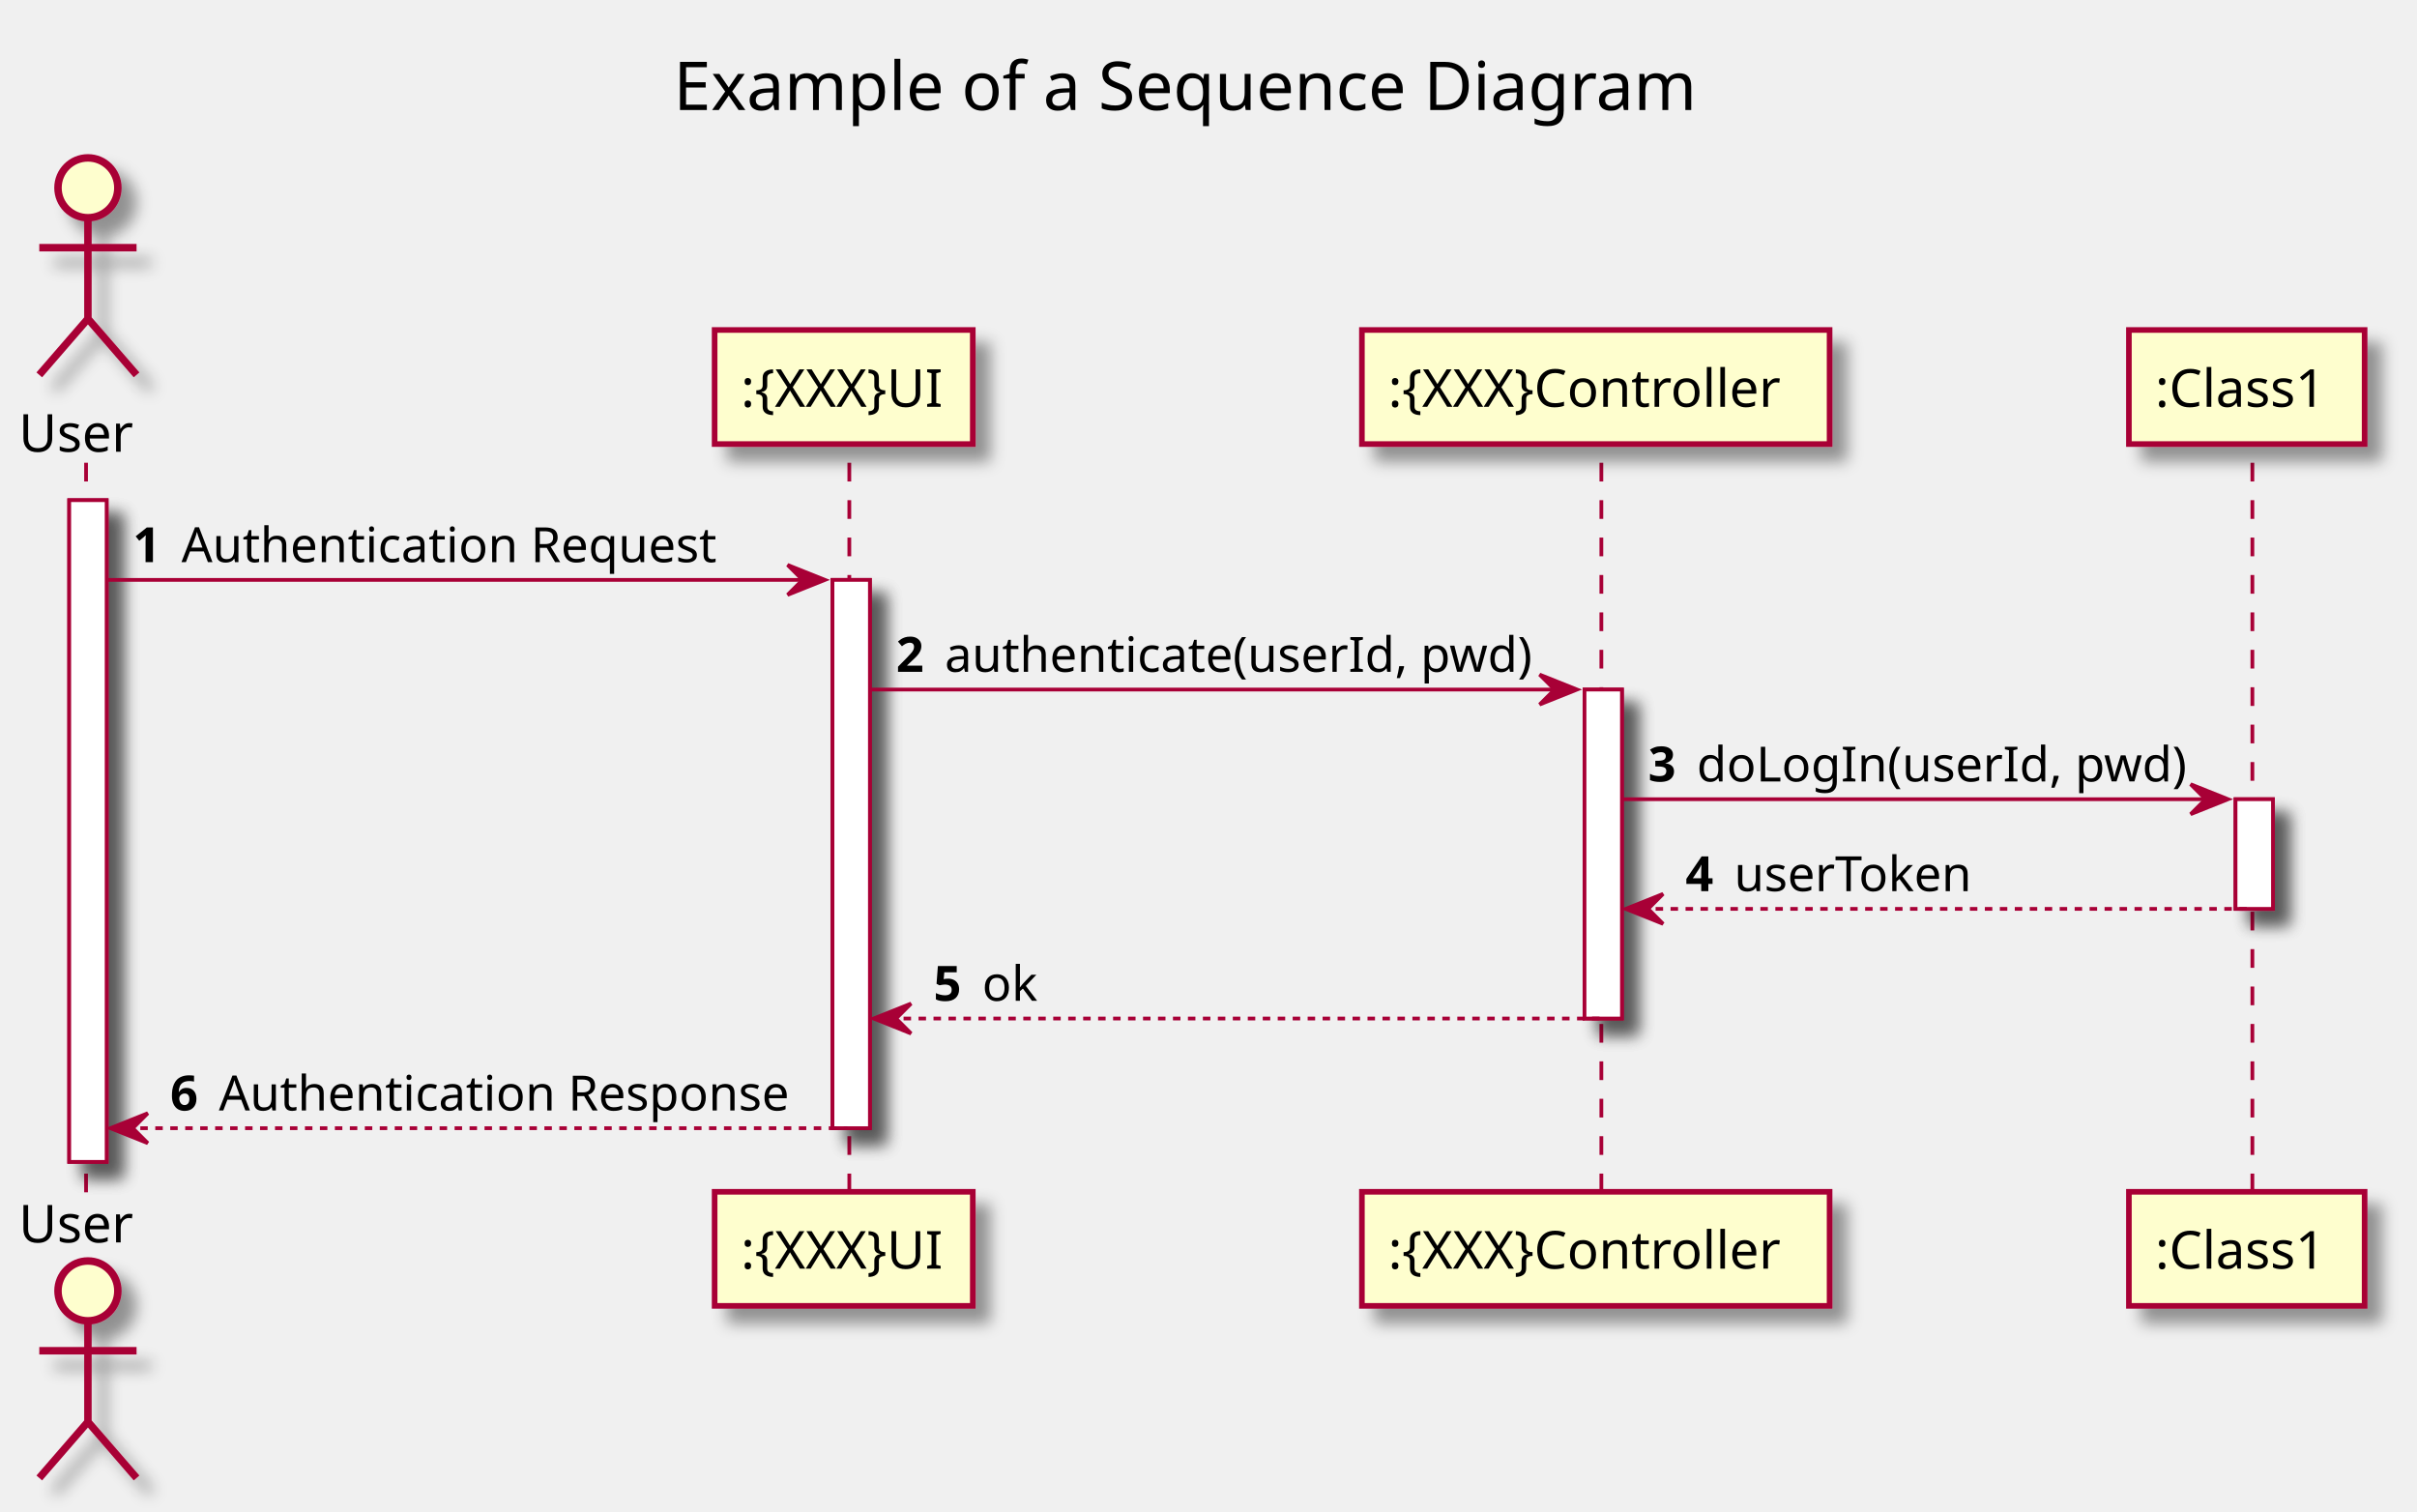
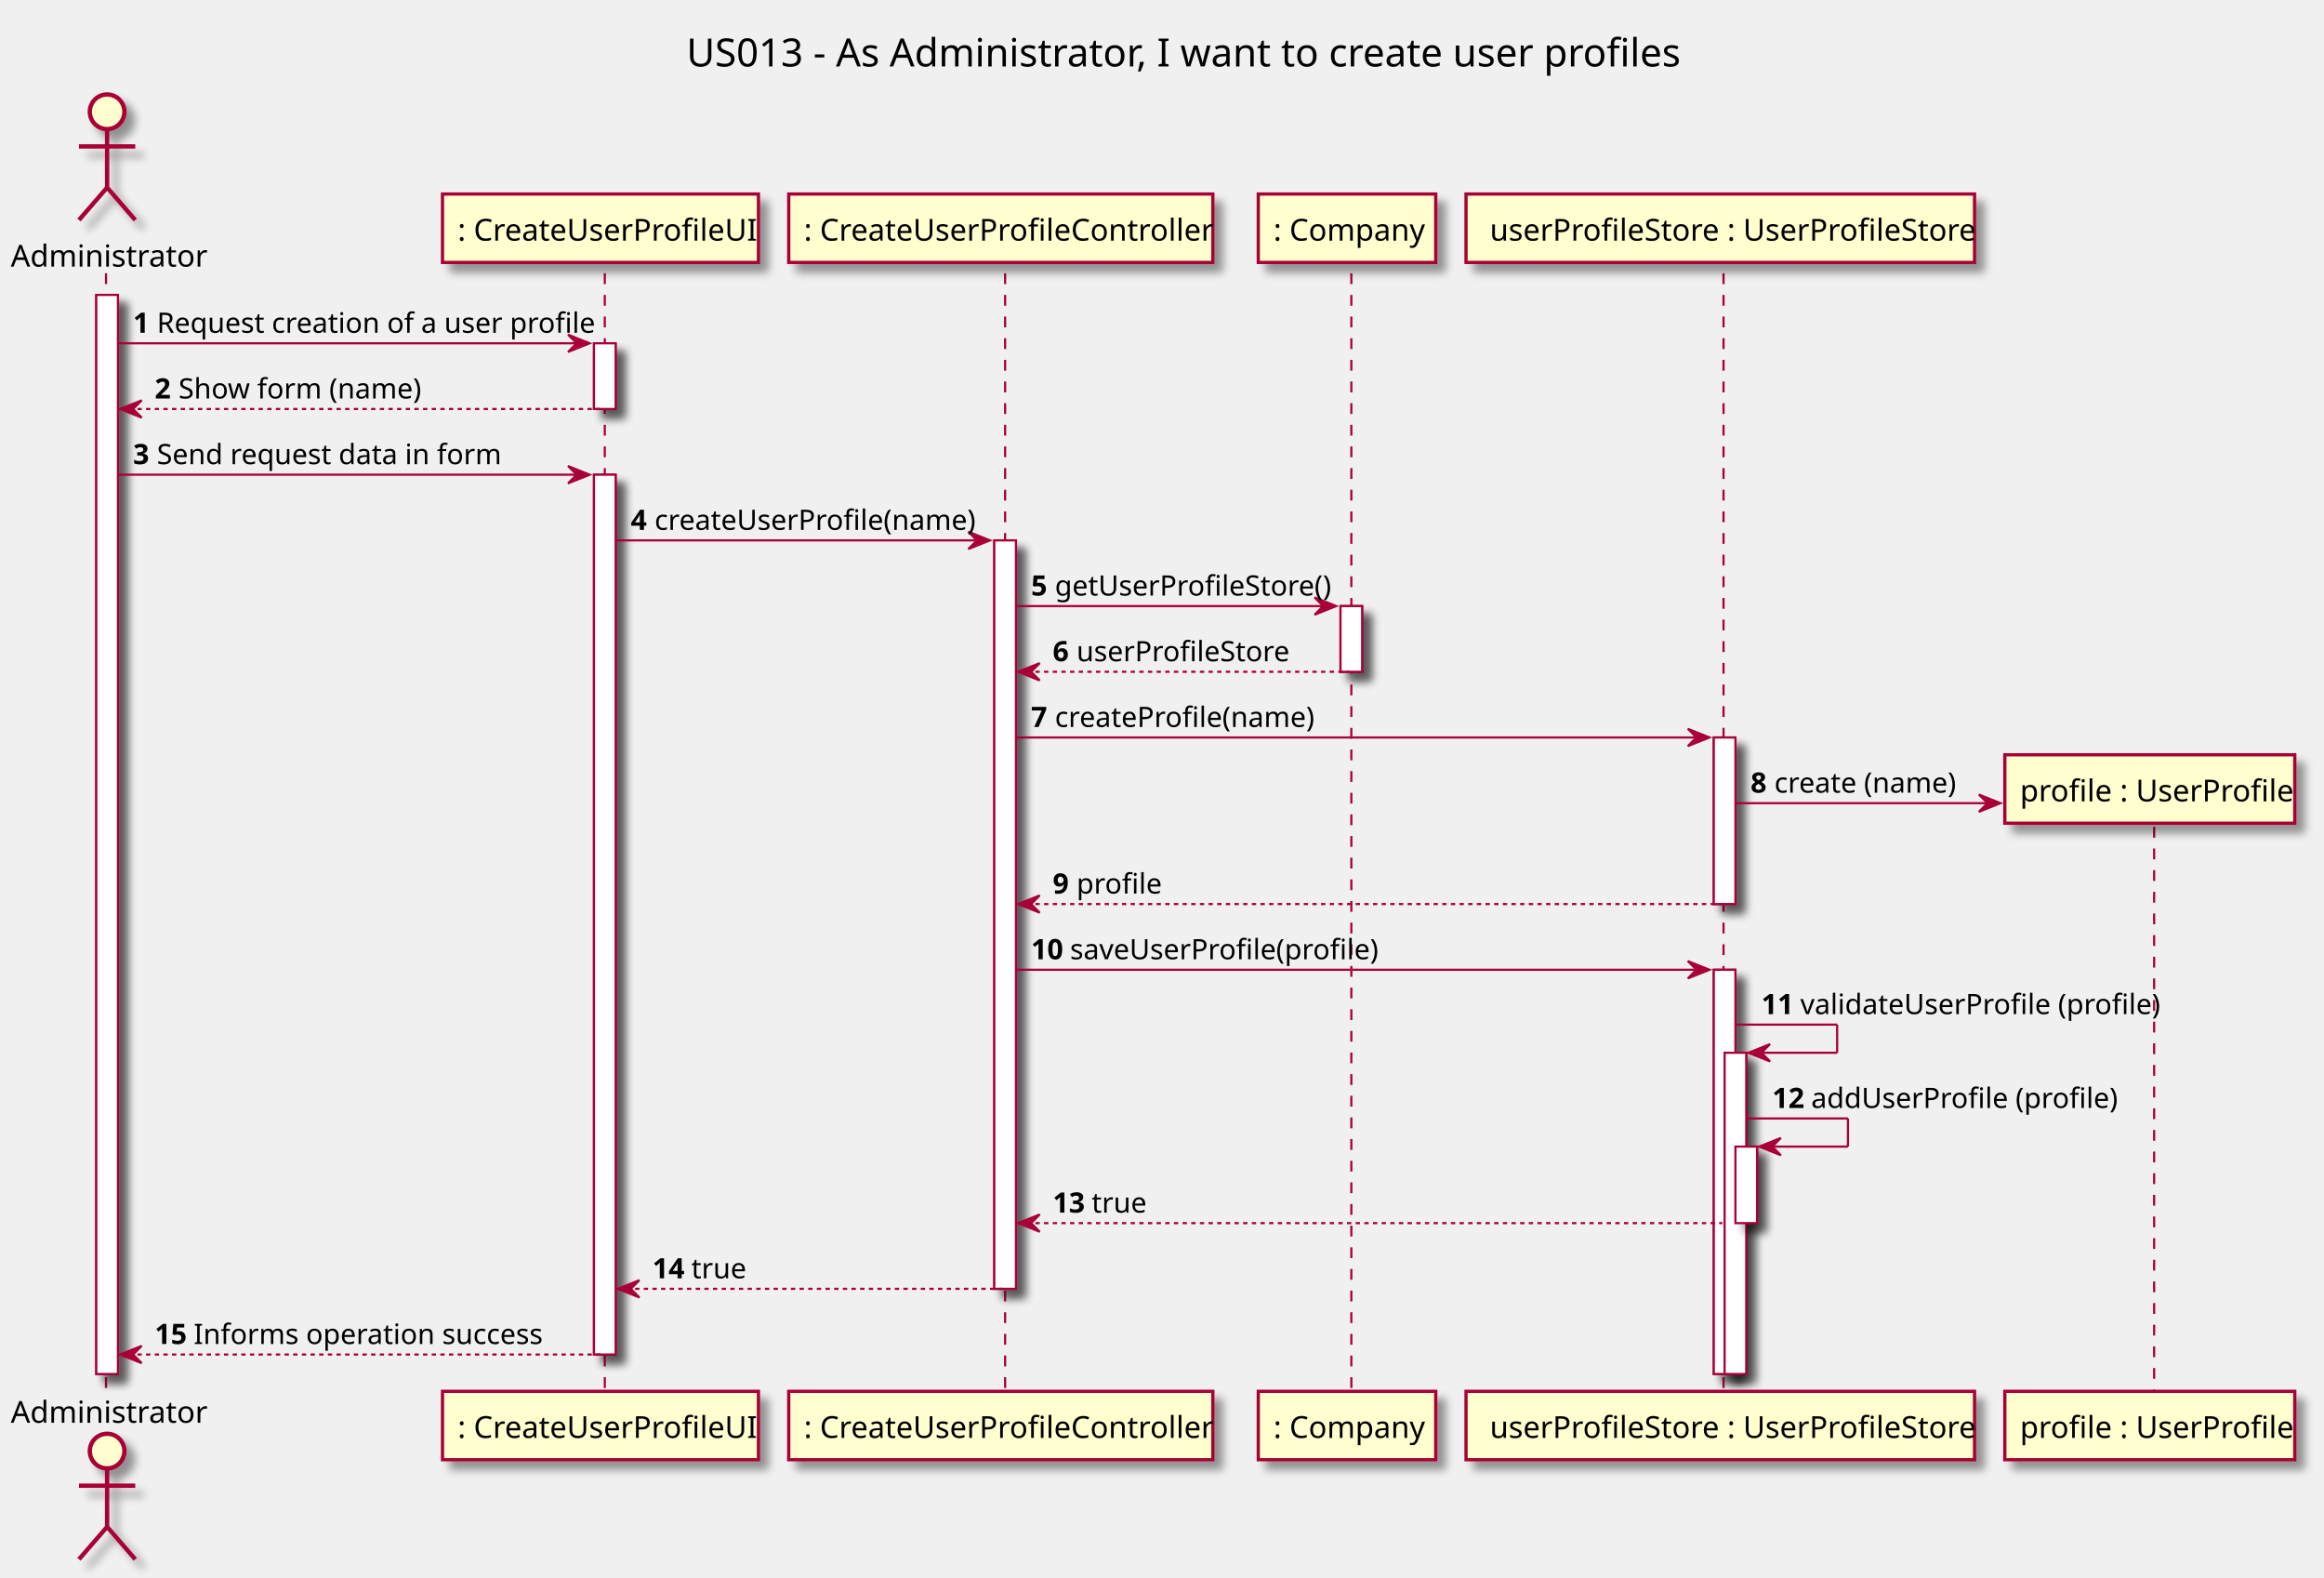
- <svg xmlns="http://www.w3.org/2000/svg" contentScriptType="application/ecmascript" contentStyleType="text/css" height="404px" preserveAspectRatio="none" style="width:646px;height:404px;background:#FFFFFF;" version="1.1" viewBox="0 0 646 404" width="646px" zoomAndPan="magnify">
+ <svg xmlns="http://www.w3.org/2000/svg" contentScriptType="application/ecmascript" contentStyleType="text/css" height="729px" preserveAspectRatio="none" style="width:1074px;height:729px;background:#FFFFFF;" version="1.1" viewBox="0 0 1074 729" width="1074px" zoomAndPan="magnify">
  <defs>
-     <filter height="300%" id="f1apfik7ld37io" width="300%" x="-1" y="-1">
+     <filter height="300%" id="ffxfetsx5q7p" width="300%" x="-1" y="-1">
      <feGaussianBlur result="blurOut" stdDeviation="2.0" />
      <feColorMatrix in="blurOut" result="blurOut2" type="matrix" values="0 0 0 0 0 0 0 0 0 0 0 0 0 0 0 0 0 0 .4 0" />
      <feOffset dx="4.0" dy="4.0" in="blurOut2" result="blurOut3" />
      <feBlend in="SourceGraphic" in2="blurOut3" mode="normal" />
    </filter>
  </defs>
  <g>
-     <text fill="#000000" font-family="sans-serif" font-size="18" lengthAdjust="spacing" textLength="281" x="180" y="29.402">Example of a Sequence Diagram</text>
-     <rect fill="#FFFFFF" filter="url(#f1apfik7ld37io)" height="176.863" style="stroke:#A80036;stroke-width:1.0;" width="10" x="18.5" y="133.688" />
-     <rect fill="#FFFFFF" filter="url(#f1apfik7ld37io)" height="146.553" style="stroke:#A80036;stroke-width:1.0;" width="10" x="222.5" y="154.998" />
-     <rect fill="#FFFFFF" filter="url(#f1apfik7ld37io)" height="87.932" style="stroke:#A80036;stroke-width:1.0;" width="10" x="423.5" y="184.309" />
-     <rect fill="#FFFFFF" filter="url(#f1apfik7ld37io)" height="29.311" style="stroke:#A80036;stroke-width:1.0;" width="10" x="597.5" y="213.619" />
-     <line style="stroke:#A80036;stroke-width:1.0;stroke-dasharray:5.0,5.0;" x1="23" x2="23" y1="123.688" y2="319.551" />
-     <line style="stroke:#A80036;stroke-width:1.0;stroke-dasharray:5.0,5.0;" x1="227" x2="227" y1="123.688" y2="319.551" />
-     <line style="stroke:#A80036;stroke-width:1.0;stroke-dasharray:5.0,5.0;" x1="428" x2="428" y1="123.688" y2="319.551" />
-     <line style="stroke:#A80036;stroke-width:1.0;stroke-dasharray:5.0,5.0;" x1="602" x2="602" y1="123.688" y2="319.551" />
-     <text fill="#000000" font-family="sans-serif" font-size="14" lengthAdjust="spacing" textLength="31" x="5" y="120.734">User</text>
-     <ellipse cx="23.5" cy="50.199" fill="#FEFECE" filter="url(#f1apfik7ld37io)" rx="8" ry="8" style="stroke:#A80036;stroke-width:2.0;" />
-     <path d="M23.5,58.199 L23.5,85.199 M10.5,66.199 L36.5,66.199 M23.5,85.199 L10.5,100.199 M23.5,85.199 L36.5,100.199 " fill="none" filter="url(#f1apfik7ld37io)" style="stroke:#A80036;stroke-width:2.0;" />
-     <text fill="#000000" font-family="sans-serif" font-size="14" lengthAdjust="spacing" textLength="31" x="5" y="332.086">User</text>
-     <ellipse cx="23.5" cy="345.039" fill="#FEFECE" filter="url(#f1apfik7ld37io)" rx="8" ry="8" style="stroke:#A80036;stroke-width:2.0;" />
-     <path d="M23.5,353.039 L23.5,380.039 M10.5,361.039 L36.5,361.039 M23.5,380.039 L10.5,395.039 M23.5,380.039 L36.5,395.039 " fill="none" filter="url(#f1apfik7ld37io)" style="stroke:#A80036;stroke-width:2.0;" />
-     <rect fill="#FEFECE" filter="url(#f1apfik7ld37io)" height="30.488" style="stroke:#A80036;stroke-width:1.5;" width="69" x="191" y="88.199" />
-     <text fill="#000000" font-family="sans-serif" font-size="14" lengthAdjust="spacing" textLength="55" x="198" y="108.734">:{XXX}UI</text>
-     <rect fill="#FEFECE" filter="url(#f1apfik7ld37io)" height="30.488" style="stroke:#A80036;stroke-width:1.5;" width="69" x="191" y="318.551" />
-     <text fill="#000000" font-family="sans-serif" font-size="14" lengthAdjust="spacing" textLength="55" x="198" y="339.086">:{XXX}UI</text>
-     <rect fill="#FEFECE" filter="url(#f1apfik7ld37io)" height="30.488" style="stroke:#A80036;stroke-width:1.5;" width="125" x="364" y="88.199" />
-     <text fill="#000000" font-family="sans-serif" font-size="14" lengthAdjust="spacing" textLength="111" x="371" y="108.734">:{XXX}Controller</text>
-     <rect fill="#FEFECE" filter="url(#f1apfik7ld37io)" height="30.488" style="stroke:#A80036;stroke-width:1.5;" width="125" x="364" y="318.551" />
-     <text fill="#000000" font-family="sans-serif" font-size="14" lengthAdjust="spacing" textLength="111" x="371" y="339.086">:{XXX}Controller</text>
-     <rect fill="#FEFECE" filter="url(#f1apfik7ld37io)" height="30.488" style="stroke:#A80036;stroke-width:1.5;" width="63" x="569" y="88.199" />
-     <text fill="#000000" font-family="sans-serif" font-size="14" lengthAdjust="spacing" textLength="49" x="576" y="108.734">:Class1</text>
-     <rect fill="#FEFECE" filter="url(#f1apfik7ld37io)" height="30.488" style="stroke:#A80036;stroke-width:1.5;" width="63" x="569" y="318.551" />
-     <text fill="#000000" font-family="sans-serif" font-size="14" lengthAdjust="spacing" textLength="49" x="576" y="339.086">:Class1</text>
-     <rect fill="#FFFFFF" filter="url(#f1apfik7ld37io)" height="176.863" style="stroke:#A80036;stroke-width:1.0;" width="10" x="18.5" y="133.688" />
-     <rect fill="#FFFFFF" filter="url(#f1apfik7ld37io)" height="146.553" style="stroke:#A80036;stroke-width:1.0;" width="10" x="222.5" y="154.998" />
-     <rect fill="#FFFFFF" filter="url(#f1apfik7ld37io)" height="87.932" style="stroke:#A80036;stroke-width:1.0;" width="10" x="423.5" y="184.309" />
-     <rect fill="#FFFFFF" filter="url(#f1apfik7ld37io)" height="29.311" style="stroke:#A80036;stroke-width:1.0;" width="10" x="597.5" y="213.619" />
-     <polygon fill="#A80036" points="210.5,150.998,220.5,154.998,210.5,158.998,214.5,154.998" style="stroke:#A80036;stroke-width:1.0;" />
-     <line style="stroke:#A80036;stroke-width:1.0;" x1="28.5" x2="216.5" y1="154.998" y2="154.998" />
-     <text fill="#000000" font-family="sans-serif" font-size="13" font-weight="bold" lengthAdjust="spacing" textLength="9" x="35.5" y="150.256">1</text>
-     <text fill="#000000" font-family="sans-serif" font-size="13" lengthAdjust="spacing" textLength="147" x="48.5" y="150.256">Authentication Request</text>
-     <polygon fill="#A80036" points="411.5,180.309,421.5,184.309,411.5,188.309,415.5,184.309" style="stroke:#A80036;stroke-width:1.0;" />
-     <line style="stroke:#A80036;stroke-width:1.0;" x1="232.5" x2="417.5" y1="184.309" y2="184.309" />
-     <text fill="#000000" font-family="sans-serif" font-size="13" font-weight="bold" lengthAdjust="spacing" textLength="9" x="239.5" y="179.566">2</text>
-     <text fill="#000000" font-family="sans-serif" font-size="13" lengthAdjust="spacing" textLength="159" x="252.5" y="179.566">authenticate(userId, pwd)</text>
-     <polygon fill="#A80036" points="585.5,209.619,595.5,213.619,585.5,217.619,589.5,213.619" style="stroke:#A80036;stroke-width:1.0;" />
-     <line style="stroke:#A80036;stroke-width:1.0;" x1="433.5" x2="591.5" y1="213.619" y2="213.619" />
-     <text fill="#000000" font-family="sans-serif" font-size="13" font-weight="bold" lengthAdjust="spacing" textLength="9" x="440.5" y="208.877">3</text>
-     <text fill="#000000" font-family="sans-serif" font-size="13" lengthAdjust="spacing" textLength="132" x="453.5" y="208.877">doLogIn(userId, pwd)</text>
-     <polygon fill="#A80036" points="444.5,238.93,434.5,242.93,444.5,246.93,440.5,242.93" style="stroke:#A80036;stroke-width:1.0;" />
-     <line style="stroke:#A80036;stroke-width:1.0;stroke-dasharray:2.0,2.0;" x1="438.5" x2="601.5" y1="242.93" y2="242.93" />
-     <text fill="#000000" font-family="sans-serif" font-size="13" font-weight="bold" lengthAdjust="spacing" textLength="9" x="450.5" y="238.188">4</text>
-     <text fill="#000000" font-family="sans-serif" font-size="13" lengthAdjust="spacing" textLength="66" x="463.5" y="238.188">userToken</text>
-     <polygon fill="#A80036" points="243.5,268.24,233.5,272.24,243.5,276.24,239.5,272.24" style="stroke:#A80036;stroke-width:1.0;" />
-     <line style="stroke:#A80036;stroke-width:1.0;stroke-dasharray:2.0,2.0;" x1="237.5" x2="427.5" y1="272.24" y2="272.24" />
-     <text fill="#000000" font-family="sans-serif" font-size="13" font-weight="bold" lengthAdjust="spacing" textLength="9" x="249.5" y="267.498">5</text>
-     <text fill="#000000" font-family="sans-serif" font-size="13" lengthAdjust="spacing" textLength="16" x="262.5" y="267.498">ok</text>
-     <polygon fill="#A80036" points="39.5,297.551,29.5,301.551,39.5,305.551,35.5,301.551" style="stroke:#A80036;stroke-width:1.0;" />
-     <line style="stroke:#A80036;stroke-width:1.0;stroke-dasharray:2.0,2.0;" x1="33.5" x2="226.5" y1="301.551" y2="301.551" />
-     <text fill="#000000" font-family="sans-serif" font-size="13" font-weight="bold" lengthAdjust="spacing" textLength="9" x="45.5" y="296.809">6</text>
-     <text fill="#000000" font-family="sans-serif" font-size="13" lengthAdjust="spacing" textLength="157" x="58.5" y="296.809">Authentication Response</text>
+     <text fill="#000000" font-family="sans-serif" font-size="18" lengthAdjust="spacing" textLength="435" x="317.25" y="30.686">US013 - As Administrator, I want to create user profiles</text>
+     <rect fill="#FFFFFF" filter="url(#ffxfetsx5q7p)" height="498.531" style="stroke:#A80036;stroke-width:1.0;" width="10" x="44.5" y="136.25" />
+     <rect fill="#FFFFFF" filter="url(#ffxfetsx5q7p)" height="30.352" style="stroke:#A80036;stroke-width:1.0;" width="10" x="274.5" y="158.602" />
+     <rect fill="#FFFFFF" filter="url(#ffxfetsx5q7p)" height="406.477" style="stroke:#A80036;stroke-width:1.0;" width="10" x="274.5" y="219.305" />
+     <rect fill="#FFFFFF" filter="url(#ffxfetsx5q7p)" height="345.773" style="stroke:#A80036;stroke-width:1.0;" width="10" x="459.5" y="249.656" />
+     <rect fill="#FFFFFF" filter="url(#ffxfetsx5q7p)" height="30.352" style="stroke:#A80036;stroke-width:1.0;" width="10" x="619.5" y="280.008" />
+     <rect fill="#FFFFFF" filter="url(#ffxfetsx5q7p)" height="76.961" style="stroke:#A80036;stroke-width:1.0;" width="10" x="792" y="340.711" />
+     <rect fill="#FFFFFF" filter="url(#ffxfetsx5q7p)" height="186.758" style="stroke:#A80036;stroke-width:1.0;" width="10" x="792" y="448.023" />
+     <rect fill="#FFFFFF" filter="url(#ffxfetsx5q7p)" height="148.406" style="stroke:#A80036;stroke-width:1.0;" width="10" x="797" y="486.375" />
+     <rect fill="#FFFFFF" filter="url(#ffxfetsx5q7p)" height="35.352" style="stroke:#A80036;stroke-width:1.0;" width="10" x="802" y="529.727" />
+     <line style="stroke:#A80036;stroke-width:1.0;stroke-dasharray:5.0,5.0;" x1="49" x2="49" y1="126.25" y2="643.781" />
+     <line style="stroke:#A80036;stroke-width:1.0;stroke-dasharray:5.0,5.0;" x1="279.5" x2="279.5" y1="126.25" y2="643.781" />
+     <line style="stroke:#A80036;stroke-width:1.0;stroke-dasharray:5.0,5.0;" x1="464.5" x2="464.5" y1="126.25" y2="643.781" />
+     <line style="stroke:#A80036;stroke-width:1.0;stroke-dasharray:5.0,5.0;" x1="624.5" x2="624.5" y1="126.25" y2="643.781" />
+     <line style="stroke:#A80036;stroke-width:1.0;stroke-dasharray:5.0,5.0;" x1="796.5" x2="796.5" y1="126.25" y2="643.781" />
+     <line style="stroke:#A80036;stroke-width:1.0;stroke-dasharray:5.0,5.0;" x1="995.5" x2="995.5" y1="382.016" y2="643.781" />
+     <text fill="#000000" font-family="sans-serif" font-size="14" lengthAdjust="spacing" textLength="83" x="5" y="123.174">Administrator</text>
+     <ellipse cx="49.5" cy="51.641" fill="#FEFECE" filter="url(#ffxfetsx5q7p)" rx="8" ry="8" style="stroke:#A80036;stroke-width:2.0;" />
+     <path d="M49.5,59.641 L49.5,86.641 M36.5,67.641 L62.5,67.641 M49.5,86.641 L36.5,101.641 M49.5,86.641 L62.5,101.641 " fill="none" filter="url(#ffxfetsx5q7p)" style="stroke:#A80036;stroke-width:2.0;" />
+     <text fill="#000000" font-family="sans-serif" font-size="14" lengthAdjust="spacing" textLength="83" x="5" y="657.314">Administrator</text>
+     <ellipse cx="49.5" cy="670.391" fill="#FEFECE" filter="url(#ffxfetsx5q7p)" rx="8" ry="8" style="stroke:#A80036;stroke-width:2.0;" />
+     <path d="M49.5,678.391 L49.5,705.391 M36.5,686.391 L62.5,686.391 M49.5,705.391 L36.5,720.391 M49.5,705.391 L62.5,720.391 " fill="none" filter="url(#ffxfetsx5q7p)" style="stroke:#A80036;stroke-width:2.0;" />
+     <rect fill="#FEFECE" filter="url(#ffxfetsx5q7p)" height="31.609" style="stroke:#A80036;stroke-width:1.5;" width="146" x="204.5" y="89.641" />
+     <text fill="#000000" font-family="sans-serif" font-size="14" lengthAdjust="spacing" textLength="132" x="211.5" y="111.174">: CreateUserProfileUI</text>
+     <rect fill="#FEFECE" filter="url(#ffxfetsx5q7p)" height="31.609" style="stroke:#A80036;stroke-width:1.5;" width="146" x="204.5" y="642.781" />
+     <text fill="#000000" font-family="sans-serif" font-size="14" lengthAdjust="spacing" textLength="132" x="211.5" y="664.314">: CreateUserProfileUI</text>
+     <rect fill="#FEFECE" filter="url(#ffxfetsx5q7p)" height="31.609" style="stroke:#A80036;stroke-width:1.5;" width="196" x="364.5" y="89.641" />
+     <text fill="#000000" font-family="sans-serif" font-size="14" lengthAdjust="spacing" textLength="182" x="371.5" y="111.174">: CreateUserProfileController</text>
+     <rect fill="#FEFECE" filter="url(#ffxfetsx5q7p)" height="31.609" style="stroke:#A80036;stroke-width:1.5;" width="196" x="364.5" y="642.781" />
+     <text fill="#000000" font-family="sans-serif" font-size="14" lengthAdjust="spacing" textLength="182" x="371.5" y="664.314">: CreateUserProfileController</text>
+     <rect fill="#FEFECE" filter="url(#ffxfetsx5q7p)" height="31.609" style="stroke:#A80036;stroke-width:1.5;" width="82" x="581.5" y="89.641" />
+     <text fill="#000000" font-family="sans-serif" font-size="14" lengthAdjust="spacing" textLength="68" x="588.5" y="111.174">: Company</text>
+     <rect fill="#FEFECE" filter="url(#ffxfetsx5q7p)" height="31.609" style="stroke:#A80036;stroke-width:1.5;" width="82" x="581.5" y="642.781" />
+     <text fill="#000000" font-family="sans-serif" font-size="14" lengthAdjust="spacing" textLength="68" x="588.5" y="664.314">: Company</text>
+     <rect fill="#FEFECE" filter="url(#ffxfetsx5q7p)" height="31.609" style="stroke:#A80036;stroke-width:1.5;" width="235" x="677.5" y="89.641" />
+     <text fill="#000000" font-family="sans-serif" font-size="14" lengthAdjust="spacing" textLength="217" x="688.5" y="111.174">userProfileStore : UserProfileStore</text>
+     <rect fill="#FEFECE" filter="url(#ffxfetsx5q7p)" height="31.609" style="stroke:#A80036;stroke-width:1.5;" width="235" x="677.5" y="642.781" />
+     <text fill="#000000" font-family="sans-serif" font-size="14" lengthAdjust="spacing" textLength="217" x="688.5" y="664.314">userProfileStore : UserProfileStore</text>
+     <rect fill="#FEFECE" filter="url(#ffxfetsx5q7p)" height="31.609" style="stroke:#A80036;stroke-width:1.5;" width="134" x="926.5" y="642.781" />
+     <text fill="#000000" font-family="sans-serif" font-size="14" lengthAdjust="spacing" textLength="120" x="933.5" y="664.314">profile : UserProfile</text>
+     <rect fill="#FFFFFF" filter="url(#ffxfetsx5q7p)" height="498.531" style="stroke:#A80036;stroke-width:1.0;" width="10" x="44.5" y="136.25" />
+     <rect fill="#FFFFFF" filter="url(#ffxfetsx5q7p)" height="30.352" style="stroke:#A80036;stroke-width:1.0;" width="10" x="274.5" y="158.602" />
+     <rect fill="#FFFFFF" filter="url(#ffxfetsx5q7p)" height="406.477" style="stroke:#A80036;stroke-width:1.0;" width="10" x="274.5" y="219.305" />
+     <rect fill="#FFFFFF" filter="url(#ffxfetsx5q7p)" height="345.773" style="stroke:#A80036;stroke-width:1.0;" width="10" x="459.5" y="249.656" />
+     <rect fill="#FFFFFF" filter="url(#ffxfetsx5q7p)" height="30.352" style="stroke:#A80036;stroke-width:1.0;" width="10" x="619.5" y="280.008" />
+     <rect fill="#FFFFFF" filter="url(#ffxfetsx5q7p)" height="76.961" style="stroke:#A80036;stroke-width:1.0;" width="10" x="792" y="340.711" />
+     <rect fill="#FFFFFF" filter="url(#ffxfetsx5q7p)" height="186.758" style="stroke:#A80036;stroke-width:1.0;" width="10" x="792" y="448.023" />
+     <rect fill="#FFFFFF" filter="url(#ffxfetsx5q7p)" height="148.406" style="stroke:#A80036;stroke-width:1.0;" width="10" x="797" y="486.375" />
+     <rect fill="#FFFFFF" filter="url(#ffxfetsx5q7p)" height="35.352" style="stroke:#A80036;stroke-width:1.0;" width="10" x="802" y="529.727" />
+     <polygon fill="#A80036" points="262.5,154.602,272.5,158.602,262.5,162.602,266.5,158.602" style="stroke:#A80036;stroke-width:1.0;" />
+     <line style="stroke:#A80036;stroke-width:1.0;" x1="54.5" x2="268.5" y1="158.602" y2="158.602" />
+     <text fill="#000000" font-family="sans-serif" font-size="13" font-weight="bold" lengthAdjust="spacing" textLength="7" x="61.5" y="153.745">1</text>
+     <text fill="#000000" font-family="sans-serif" font-size="13" lengthAdjust="spacing" textLength="190" x="72.5" y="153.745">Request creation of a user profile</text>
+     <polygon fill="#A80036" points="65.5,184.953,55.5,188.953,65.5,192.953,61.5,188.953" style="stroke:#A80036;stroke-width:1.0;" />
+     <line style="stroke:#A80036;stroke-width:1.0;stroke-dasharray:2.0,2.0;" x1="59.5" x2="278.5" y1="188.953" y2="188.953" />
+     <text fill="#000000" font-family="sans-serif" font-size="13" font-weight="bold" lengthAdjust="spacing" textLength="7" x="71.5" y="184.097">2</text>
+     <text fill="#000000" font-family="sans-serif" font-size="13" lengthAdjust="spacing" textLength="105" x="82.5" y="184.097">Show form (name)</text>
+     <polygon fill="#A80036" points="262.5,215.305,272.5,219.305,262.5,223.305,266.5,219.305" style="stroke:#A80036;stroke-width:1.0;" />
+     <line style="stroke:#A80036;stroke-width:1.0;" x1="54.5" x2="268.5" y1="219.305" y2="219.305" />
+     <text fill="#000000" font-family="sans-serif" font-size="13" font-weight="bold" lengthAdjust="spacing" textLength="7" x="61.5" y="214.448">3</text>
+     <text fill="#000000" font-family="sans-serif" font-size="13" lengthAdjust="spacing" textLength="149" x="72.5" y="214.448">Send request data in form</text>
+     <polygon fill="#A80036" points="447.5,245.656,457.5,249.656,447.5,253.656,451.5,249.656" style="stroke:#A80036;stroke-width:1.0;" />
+     <line style="stroke:#A80036;stroke-width:1.0;" x1="284.5" x2="453.5" y1="249.656" y2="249.656" />
+     <text fill="#000000" font-family="sans-serif" font-size="13" font-weight="bold" lengthAdjust="spacing" textLength="7" x="291.5" y="244.8">4</text>
+     <text fill="#000000" font-family="sans-serif" font-size="13" lengthAdjust="spacing" textLength="139" x="302.5" y="244.8">createUserProfile(name)</text>
+     <polygon fill="#A80036" points="607.5,276.008,617.5,280.008,607.5,284.008,611.5,280.008" style="stroke:#A80036;stroke-width:1.0;" />
+     <line style="stroke:#A80036;stroke-width:1.0;" x1="469.5" x2="613.5" y1="280.008" y2="280.008" />
+     <text fill="#000000" font-family="sans-serif" font-size="13" font-weight="bold" lengthAdjust="spacing" textLength="7" x="476.5" y="275.151">5</text>
+     <text fill="#000000" font-family="sans-serif" font-size="13" lengthAdjust="spacing" textLength="120" x="487.5" y="275.151">getUserProfileStore()</text>
+     <polygon fill="#A80036" points="480.5,306.359,470.5,310.359,480.5,314.359,476.5,310.359" style="stroke:#A80036;stroke-width:1.0;" />
+     <line style="stroke:#A80036;stroke-width:1.0;stroke-dasharray:2.0,2.0;" x1="474.5" x2="623.5" y1="310.359" y2="310.359" />
+     <text fill="#000000" font-family="sans-serif" font-size="13" font-weight="bold" lengthAdjust="spacing" textLength="7" x="486.5" y="305.503">6</text>
+     <text fill="#000000" font-family="sans-serif" font-size="13" lengthAdjust="spacing" textLength="92" x="497.5" y="305.503">userProfileStore</text>
+     <polygon fill="#A80036" points="780,336.711,790,340.711,780,344.711,784,340.711" style="stroke:#A80036;stroke-width:1.0;" />
+     <line style="stroke:#A80036;stroke-width:1.0;" x1="469.5" x2="786" y1="340.711" y2="340.711" />
+     <text fill="#000000" font-family="sans-serif" font-size="13" font-weight="bold" lengthAdjust="spacing" textLength="7" x="476.5" y="335.854">7</text>
+     <text fill="#000000" font-family="sans-serif" font-size="13" lengthAdjust="spacing" textLength="112" x="487.5" y="335.854">createProfile(name)</text>
+     <polygon fill="#A80036" points="914.5,367.062,924.5,371.062,914.5,375.062,918.5,371.062" style="stroke:#A80036;stroke-width:1.0;" />
+     <line style="stroke:#A80036;stroke-width:1.0;" x1="802" x2="920.5" y1="371.062" y2="371.062" />
+     <text fill="#000000" font-family="sans-serif" font-size="13" font-weight="bold" lengthAdjust="spacing" textLength="7" x="809" y="366.206">8</text>
+     <text fill="#000000" font-family="sans-serif" font-size="13" lengthAdjust="spacing" textLength="80" x="820" y="366.206">create (name)</text>
+     <rect fill="#FEFECE" filter="url(#ffxfetsx5q7p)" height="31.609" style="stroke:#A80036;stroke-width:1.5;" width="134" x="926.5" y="348.711" />
+     <text fill="#000000" font-family="sans-serif" font-size="14" lengthAdjust="spacing" textLength="120" x="933.5" y="370.244">profile : UserProfile</text>
+     <polygon fill="#A80036" points="480.5,413.672,470.5,417.672,480.5,421.672,476.5,417.672" style="stroke:#A80036;stroke-width:1.0;" />
+     <line style="stroke:#A80036;stroke-width:1.0;stroke-dasharray:2.0,2.0;" x1="474.5" x2="796" y1="417.672" y2="417.672" />
+     <text fill="#000000" font-family="sans-serif" font-size="13" font-weight="bold" lengthAdjust="spacing" textLength="7" x="486.5" y="412.815">9</text>
+     <text fill="#000000" font-family="sans-serif" font-size="13" lengthAdjust="spacing" textLength="34" x="497.5" y="412.815">profile</text>
+     <polygon fill="#A80036" points="780,444.023,790,448.023,780,452.023,784,448.023" style="stroke:#A80036;stroke-width:1.0;" />
+     <line style="stroke:#A80036;stroke-width:1.0;" x1="469.5" x2="786" y1="448.023" y2="448.023" />
+     <text fill="#000000" font-family="sans-serif" font-size="13" font-weight="bold" lengthAdjust="spacing" textLength="14" x="476.5" y="443.167">10</text>
+     <text fill="#000000" font-family="sans-serif" font-size="13" lengthAdjust="spacing" textLength="131" x="494.5" y="443.167">saveUserProfile(profile)</text>
+     <line style="stroke:#A80036;stroke-width:1.0;" x1="802" x2="849" y1="473.375" y2="473.375" />
+     <line style="stroke:#A80036;stroke-width:1.0;" x1="849" x2="849" y1="473.375" y2="486.375" />
+     <line style="stroke:#A80036;stroke-width:1.0;" x1="808" x2="849" y1="486.375" y2="486.375" />
+     <polygon fill="#A80036" points="818,482.375,808,486.375,818,490.375,814,486.375" style="stroke:#A80036;stroke-width:1.0;" />
+     <text fill="#000000" font-family="sans-serif" font-size="13" font-weight="bold" lengthAdjust="spacing" textLength="14" x="814" y="468.519">11</text>
+     <text fill="#000000" font-family="sans-serif" font-size="13" lengthAdjust="spacing" textLength="152" x="832" y="468.519">validateUserProfile (profile)</text>
+     <line style="stroke:#A80036;stroke-width:1.0;" x1="807" x2="854" y1="516.727" y2="516.727" />
+     <line style="stroke:#A80036;stroke-width:1.0;" x1="854" x2="854" y1="516.727" y2="529.727" />
+     <line style="stroke:#A80036;stroke-width:1.0;" x1="813" x2="854" y1="529.727" y2="529.727" />
+     <polygon fill="#A80036" points="823,525.727,813,529.727,823,533.727,819,529.727" style="stroke:#A80036;stroke-width:1.0;" />
+     <text fill="#000000" font-family="sans-serif" font-size="13" font-weight="bold" lengthAdjust="spacing" textLength="14" x="819" y="511.87">12</text>
+     <text fill="#000000" font-family="sans-serif" font-size="13" lengthAdjust="spacing" textLength="130" x="837" y="511.87">addUserProfile (profile)</text>
+     <polygon fill="#A80036" points="480.5,561.078,470.5,565.078,480.5,569.078,476.5,565.078" style="stroke:#A80036;stroke-width:1.0;" />
+     <line style="stroke:#A80036;stroke-width:1.0;stroke-dasharray:2.0,2.0;" x1="474.5" x2="796" y1="565.078" y2="565.078" />
+     <text fill="#000000" font-family="sans-serif" font-size="13" font-weight="bold" lengthAdjust="spacing" textLength="14" x="486.5" y="560.222">13</text>
+     <text fill="#000000" font-family="sans-serif" font-size="13" lengthAdjust="spacing" textLength="22" x="504.5" y="560.222">true</text>
+     <polygon fill="#A80036" points="295.5,591.43,285.5,595.43,295.5,599.43,291.5,595.43" style="stroke:#A80036;stroke-width:1.0;" />
+     <line style="stroke:#A80036;stroke-width:1.0;stroke-dasharray:2.0,2.0;" x1="289.5" x2="463.5" y1="595.43" y2="595.43" />
+     <text fill="#000000" font-family="sans-serif" font-size="13" font-weight="bold" lengthAdjust="spacing" textLength="14" x="301.5" y="590.573">14</text>
+     <text fill="#000000" font-family="sans-serif" font-size="13" lengthAdjust="spacing" textLength="22" x="319.5" y="590.573">true</text>
+     <polygon fill="#A80036" points="65.5,621.781,55.5,625.781,65.5,629.781,61.5,625.781" style="stroke:#A80036;stroke-width:1.0;" />
+     <line style="stroke:#A80036;stroke-width:1.0;stroke-dasharray:2.0,2.0;" x1="59.5" x2="278.5" y1="625.781" y2="625.781" />
+     <text fill="#000000" font-family="sans-serif" font-size="13" font-weight="bold" lengthAdjust="spacing" textLength="14" x="71.5" y="620.925">15</text>
+     <text fill="#000000" font-family="sans-serif" font-size="13" lengthAdjust="spacing" textLength="152" x="89.5" y="620.925">Informs operation success</text>
  </g>
</svg>
